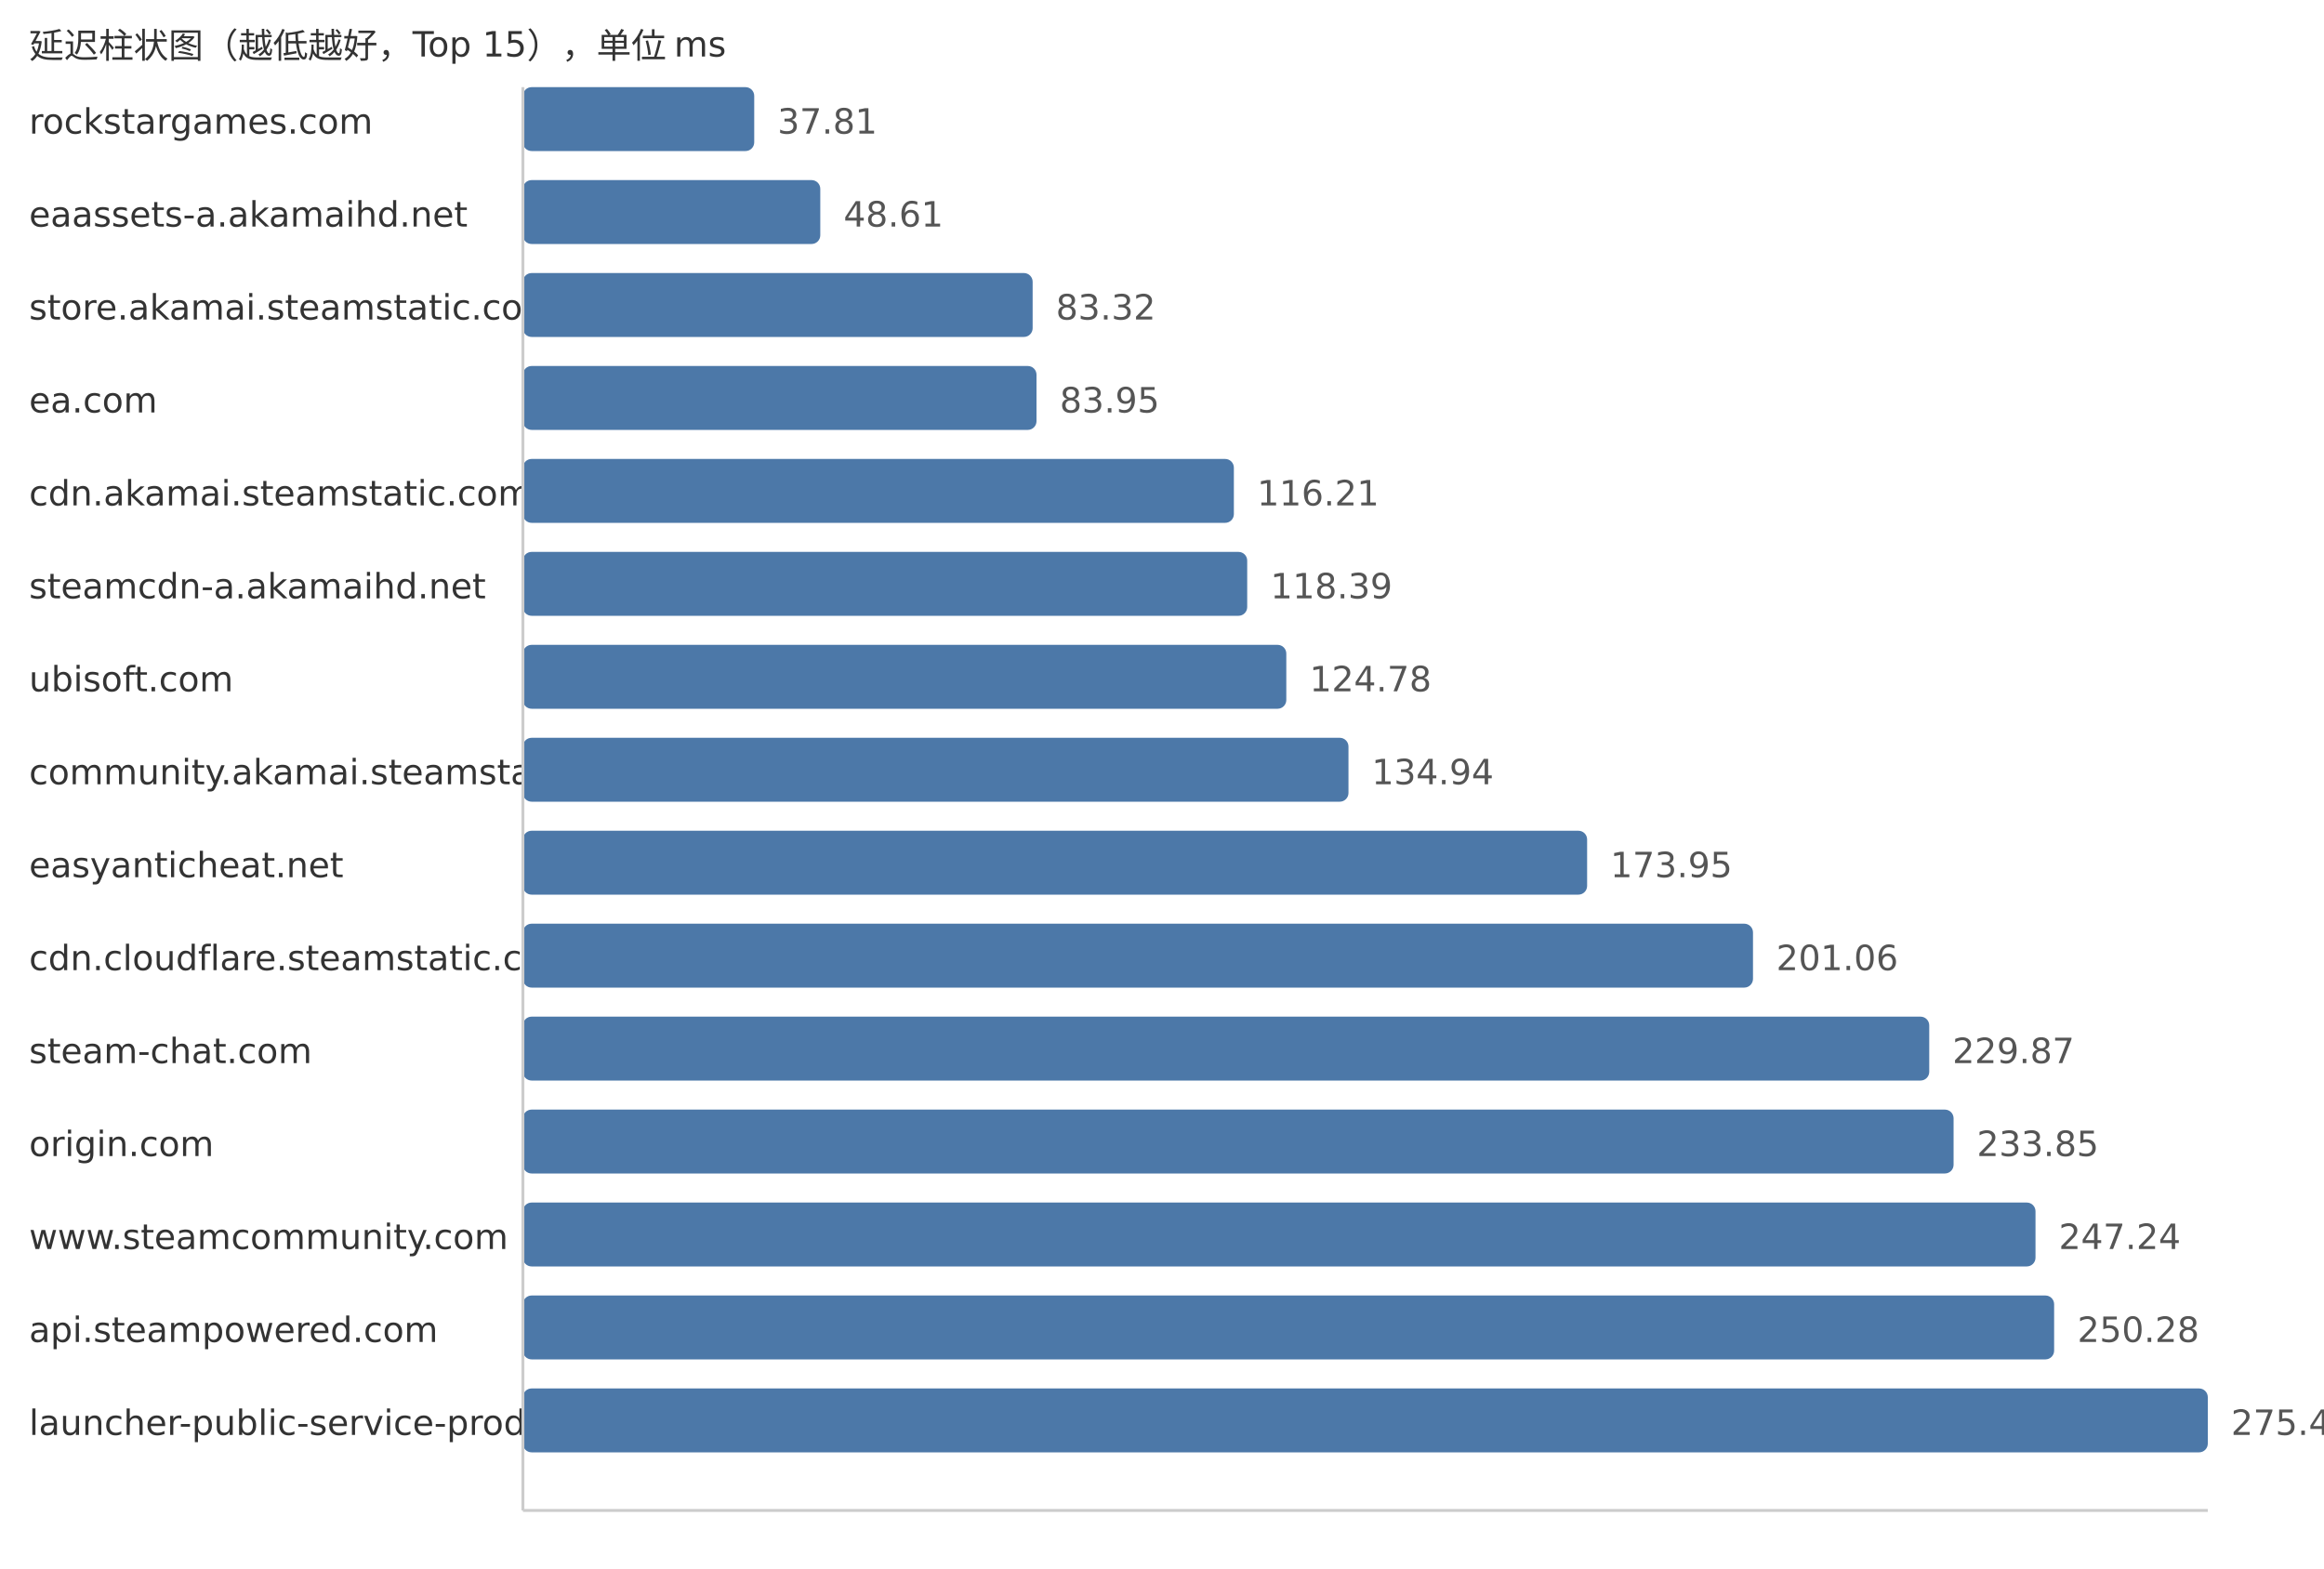
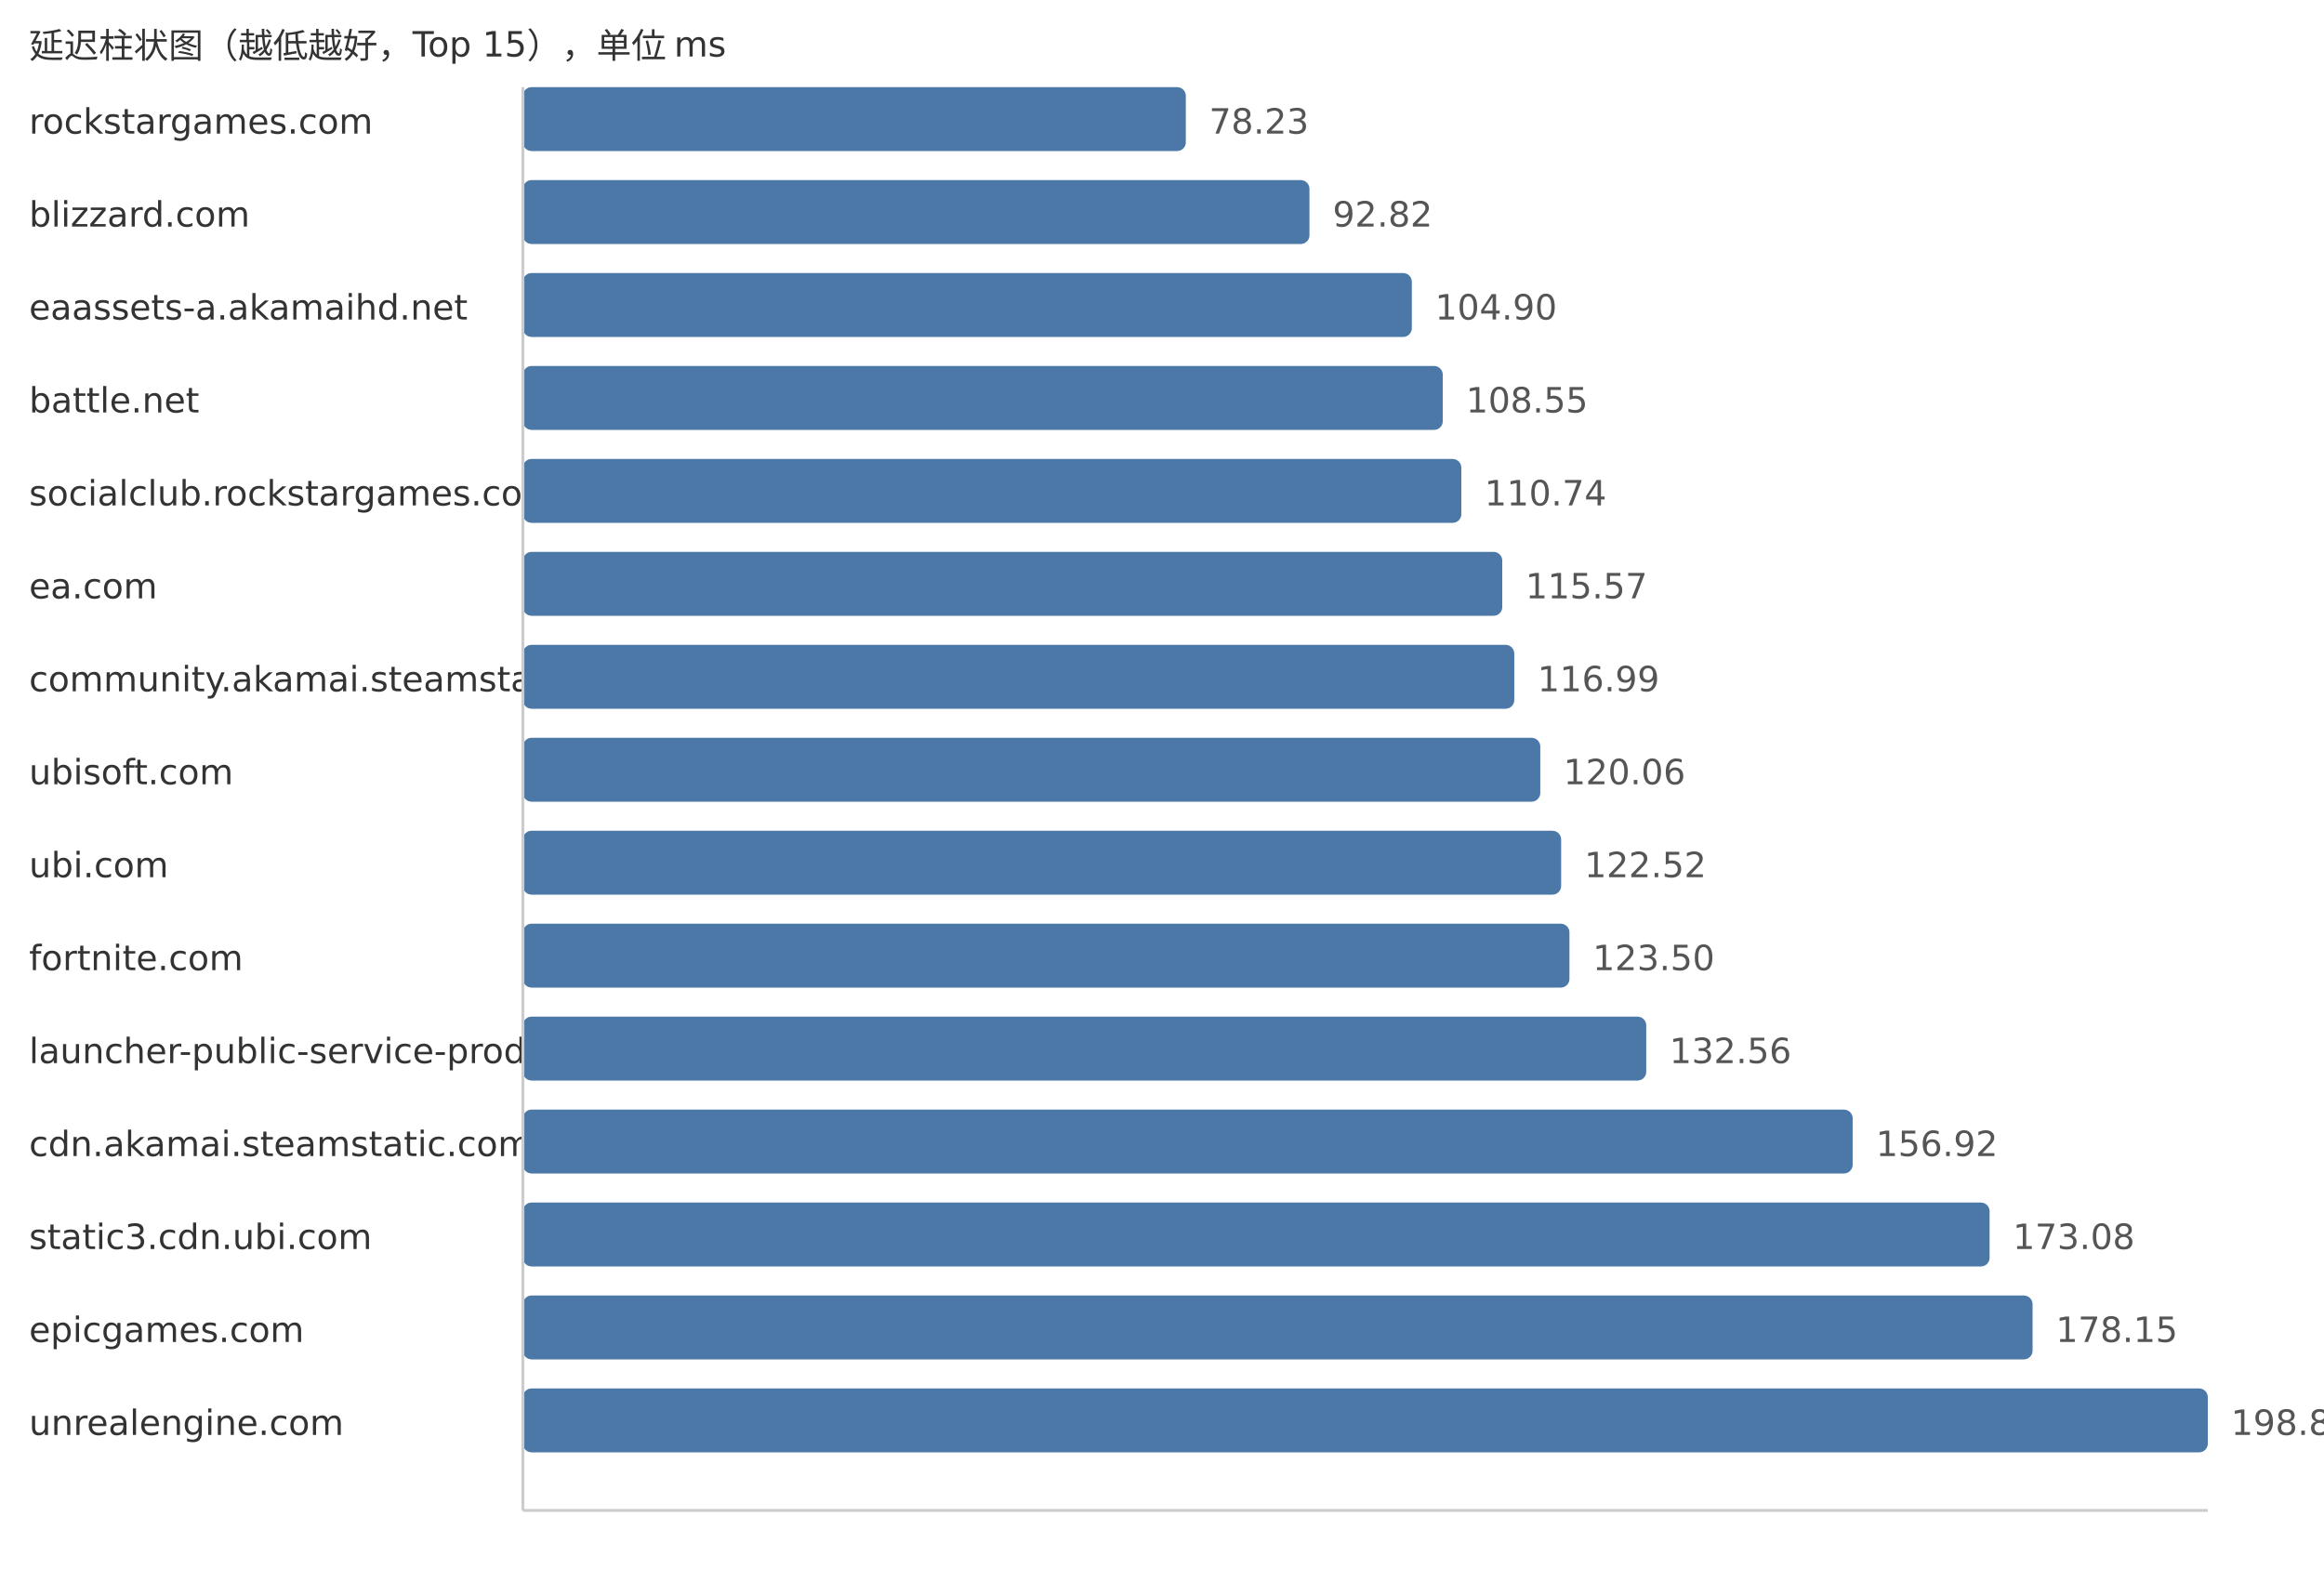
<svg xmlns="http://www.w3.org/2000/svg" width="800" height="540">
  <style> .label{font-family:DejaVu Sans,Verdana,Geneva,sans-serif;font-size:12px;fill:#333} .value{font-family:DejaVu Sans,Verdana,Geneva,sans-serif;font-size:12px;fill:#555} </style>
  <text x="10" y="20" class="label">延迟柱状图（越低越好，Top 15），单位 ms</text>
  <text x="10" y="46" class="label">rockstargames.com</text>
-   <rect x="180" y="30" width="79.63" height="22" fill="#4c78a8" rx="3" />
-   <text x="267.63" y="46" class="value">37.81</text>
-   <text x="10" y="78" class="label">eaassets-a.akamaihd.net</text>
-   <rect x="180" y="62" width="102.37" height="22" fill="#4c78a8" rx="3" />
-   <text x="290.37" y="78" class="value">48.61</text>
-   <text x="10" y="110" class="label">store.akamai.steamstatic.com</text>
-   <rect x="180" y="94" width="175.47" height="22" fill="#4c78a8" rx="3" />
-   <text x="363.47" y="110" class="value">83.32</text>
-   <text x="10" y="142" class="label">ea.com</text>
-   <rect x="180" y="126" width="176.8" height="22" fill="#4c78a8" rx="3" />
-   <text x="364.8" y="142" class="value">83.95</text>
-   <text x="10" y="174" class="label">cdn.akamai.steamstatic.com</text>
-   <rect x="180" y="158" width="244.74" height="22" fill="#4c78a8" rx="3" />
-   <text x="432.74" y="174" class="value">116.21</text>
-   <text x="10" y="206" class="label">steamcdn-a.akamaihd.net</text>
-   <rect x="180" y="190" width="249.33" height="22" fill="#4c78a8" rx="3" />
-   <text x="437.33" y="206" class="value">118.39</text>
-   <text x="10" y="238" class="label">ubisoft.com</text>
-   <rect x="180" y="222" width="262.79" height="22" fill="#4c78a8" rx="3" />
-   <text x="450.79" y="238" class="value">124.78</text>
-   <text x="10" y="270" class="label">community.akamai.steamstatic.com</text>
-   <rect x="180" y="254" width="284.19" height="22" fill="#4c78a8" rx="3" />
-   <text x="472.19" y="270" class="value">134.94</text>
-   <text x="10" y="302" class="label">easyanticheat.net</text>
-   <rect x="180" y="286" width="366.34" height="22" fill="#4c78a8" rx="3" />
-   <text x="554.34" y="302" class="value">173.95</text>
-   <text x="10" y="334" class="label">cdn.cloudflare.steamstatic.com</text>
-   <rect x="180" y="318" width="423.44" height="22" fill="#4c78a8" rx="3" />
-   <text x="611.44" y="334" class="value">201.06</text>
-   <text x="10" y="366" class="label">steam-chat.com</text>
-   <rect x="180" y="350" width="484.11" height="22" fill="#4c78a8" rx="3" />
-   <text x="672.11" y="366" class="value">229.87</text>
-   <text x="10" y="398" class="label">origin.com</text>
-   <rect x="180" y="382" width="492.49" height="22" fill="#4c78a8" rx="3" />
-   <text x="680.49" y="398" class="value">233.85</text>
-   <text x="10" y="430" class="label">www.steamcommunity.com</text>
-   <rect x="180" y="414" width="520.69" height="22" fill="#4c78a8" rx="3" />
-   <text x="708.69" y="430" class="value">247.24</text>
-   <text x="10" y="462" class="label">api.steampowered.com</text>
-   <rect x="180" y="446" width="527.1" height="22" fill="#4c78a8" rx="3" />
-   <text x="715.1" y="462" class="value">250.28</text>
-   <text x="10" y="494" class="label">launcher-public-service-prod06.ol.epicgames.com</text>
+   <rect x="180" y="30" width="228.2" height="22" fill="#4c78a8" rx="3" />
+   <text x="416.2" y="46" class="value">78.23</text>
+   <text x="10" y="78" class="label">blizzard.com</text>
+   <rect x="180" y="62" width="270.76" height="22" fill="#4c78a8" rx="3" />
+   <text x="458.76" y="78" class="value">92.82</text>
+   <text x="10" y="110" class="label">eaassets-a.akamaihd.net</text>
+   <rect x="180" y="94" width="306.0" height="22" fill="#4c78a8" rx="3" />
+   <text x="494.0" y="110" class="value">104.90</text>
+   <text x="10" y="142" class="label">battle.net</text>
+   <rect x="180" y="126" width="316.65" height="22" fill="#4c78a8" rx="3" />
+   <text x="504.65" y="142" class="value">108.55</text>
+   <text x="10" y="174" class="label">socialclub.rockstargames.com</text>
+   <rect x="180" y="158" width="323.04" height="22" fill="#4c78a8" rx="3" />
+   <text x="511.04" y="174" class="value">110.74</text>
+   <text x="10" y="206" class="label">ea.com</text>
+   <rect x="180" y="190" width="337.13" height="22" fill="#4c78a8" rx="3" />
+   <text x="525.13" y="206" class="value">115.57</text>
+   <text x="10" y="238" class="label">community.akamai.steamstatic.com</text>
+   <rect x="180" y="222" width="341.27" height="22" fill="#4c78a8" rx="3" />
+   <text x="529.27" y="238" class="value">116.99</text>
+   <text x="10" y="270" class="label">ubisoft.com</text>
+   <rect x="180" y="254" width="350.22" height="22" fill="#4c78a8" rx="3" />
+   <text x="538.22" y="270" class="value">120.06</text>
+   <text x="10" y="302" class="label">ubi.com</text>
+   <rect x="180" y="286" width="357.4" height="22" fill="#4c78a8" rx="3" />
+   <text x="545.4" y="302" class="value">122.52</text>
+   <text x="10" y="334" class="label">fortnite.com</text>
+   <rect x="180" y="318" width="360.26" height="22" fill="#4c78a8" rx="3" />
+   <text x="548.26" y="334" class="value">123.50</text>
+   <text x="10" y="366" class="label">launcher-public-service-prod06.ol.epicgames.com</text>
+   <rect x="180" y="350" width="386.69" height="22" fill="#4c78a8" rx="3" />
+   <text x="574.69" y="366" class="value">132.56</text>
+   <text x="10" y="398" class="label">cdn.akamai.steamstatic.com</text>
+   <rect x="180" y="382" width="457.75" height="22" fill="#4c78a8" rx="3" />
+   <text x="645.75" y="398" class="value">156.92</text>
+   <text x="10" y="430" class="label">static3.cdn.ubi.com</text>
+   <rect x="180" y="414" width="504.89" height="22" fill="#4c78a8" rx="3" />
+   <text x="692.89" y="430" class="value">173.08</text>
+   <text x="10" y="462" class="label">epicgames.com</text>
+   <rect x="180" y="446" width="519.68" height="22" fill="#4c78a8" rx="3" />
+   <text x="707.68" y="462" class="value">178.15</text>
+   <text x="10" y="494" class="label">unrealengine.com</text>
  <rect x="180" y="478" width="580.0" height="22" fill="#4c78a8" rx="3" />
-   <text x="768.0" y="494" class="value">275.40</text>
+   <text x="768.0" y="494" class="value">198.83</text>
  <line x1="180" y1="30" x2="180" y2="520" stroke="#ccc" />
  <line x1="180" y1="520" x2="760" y2="520" stroke="#ccc" />
</svg>
